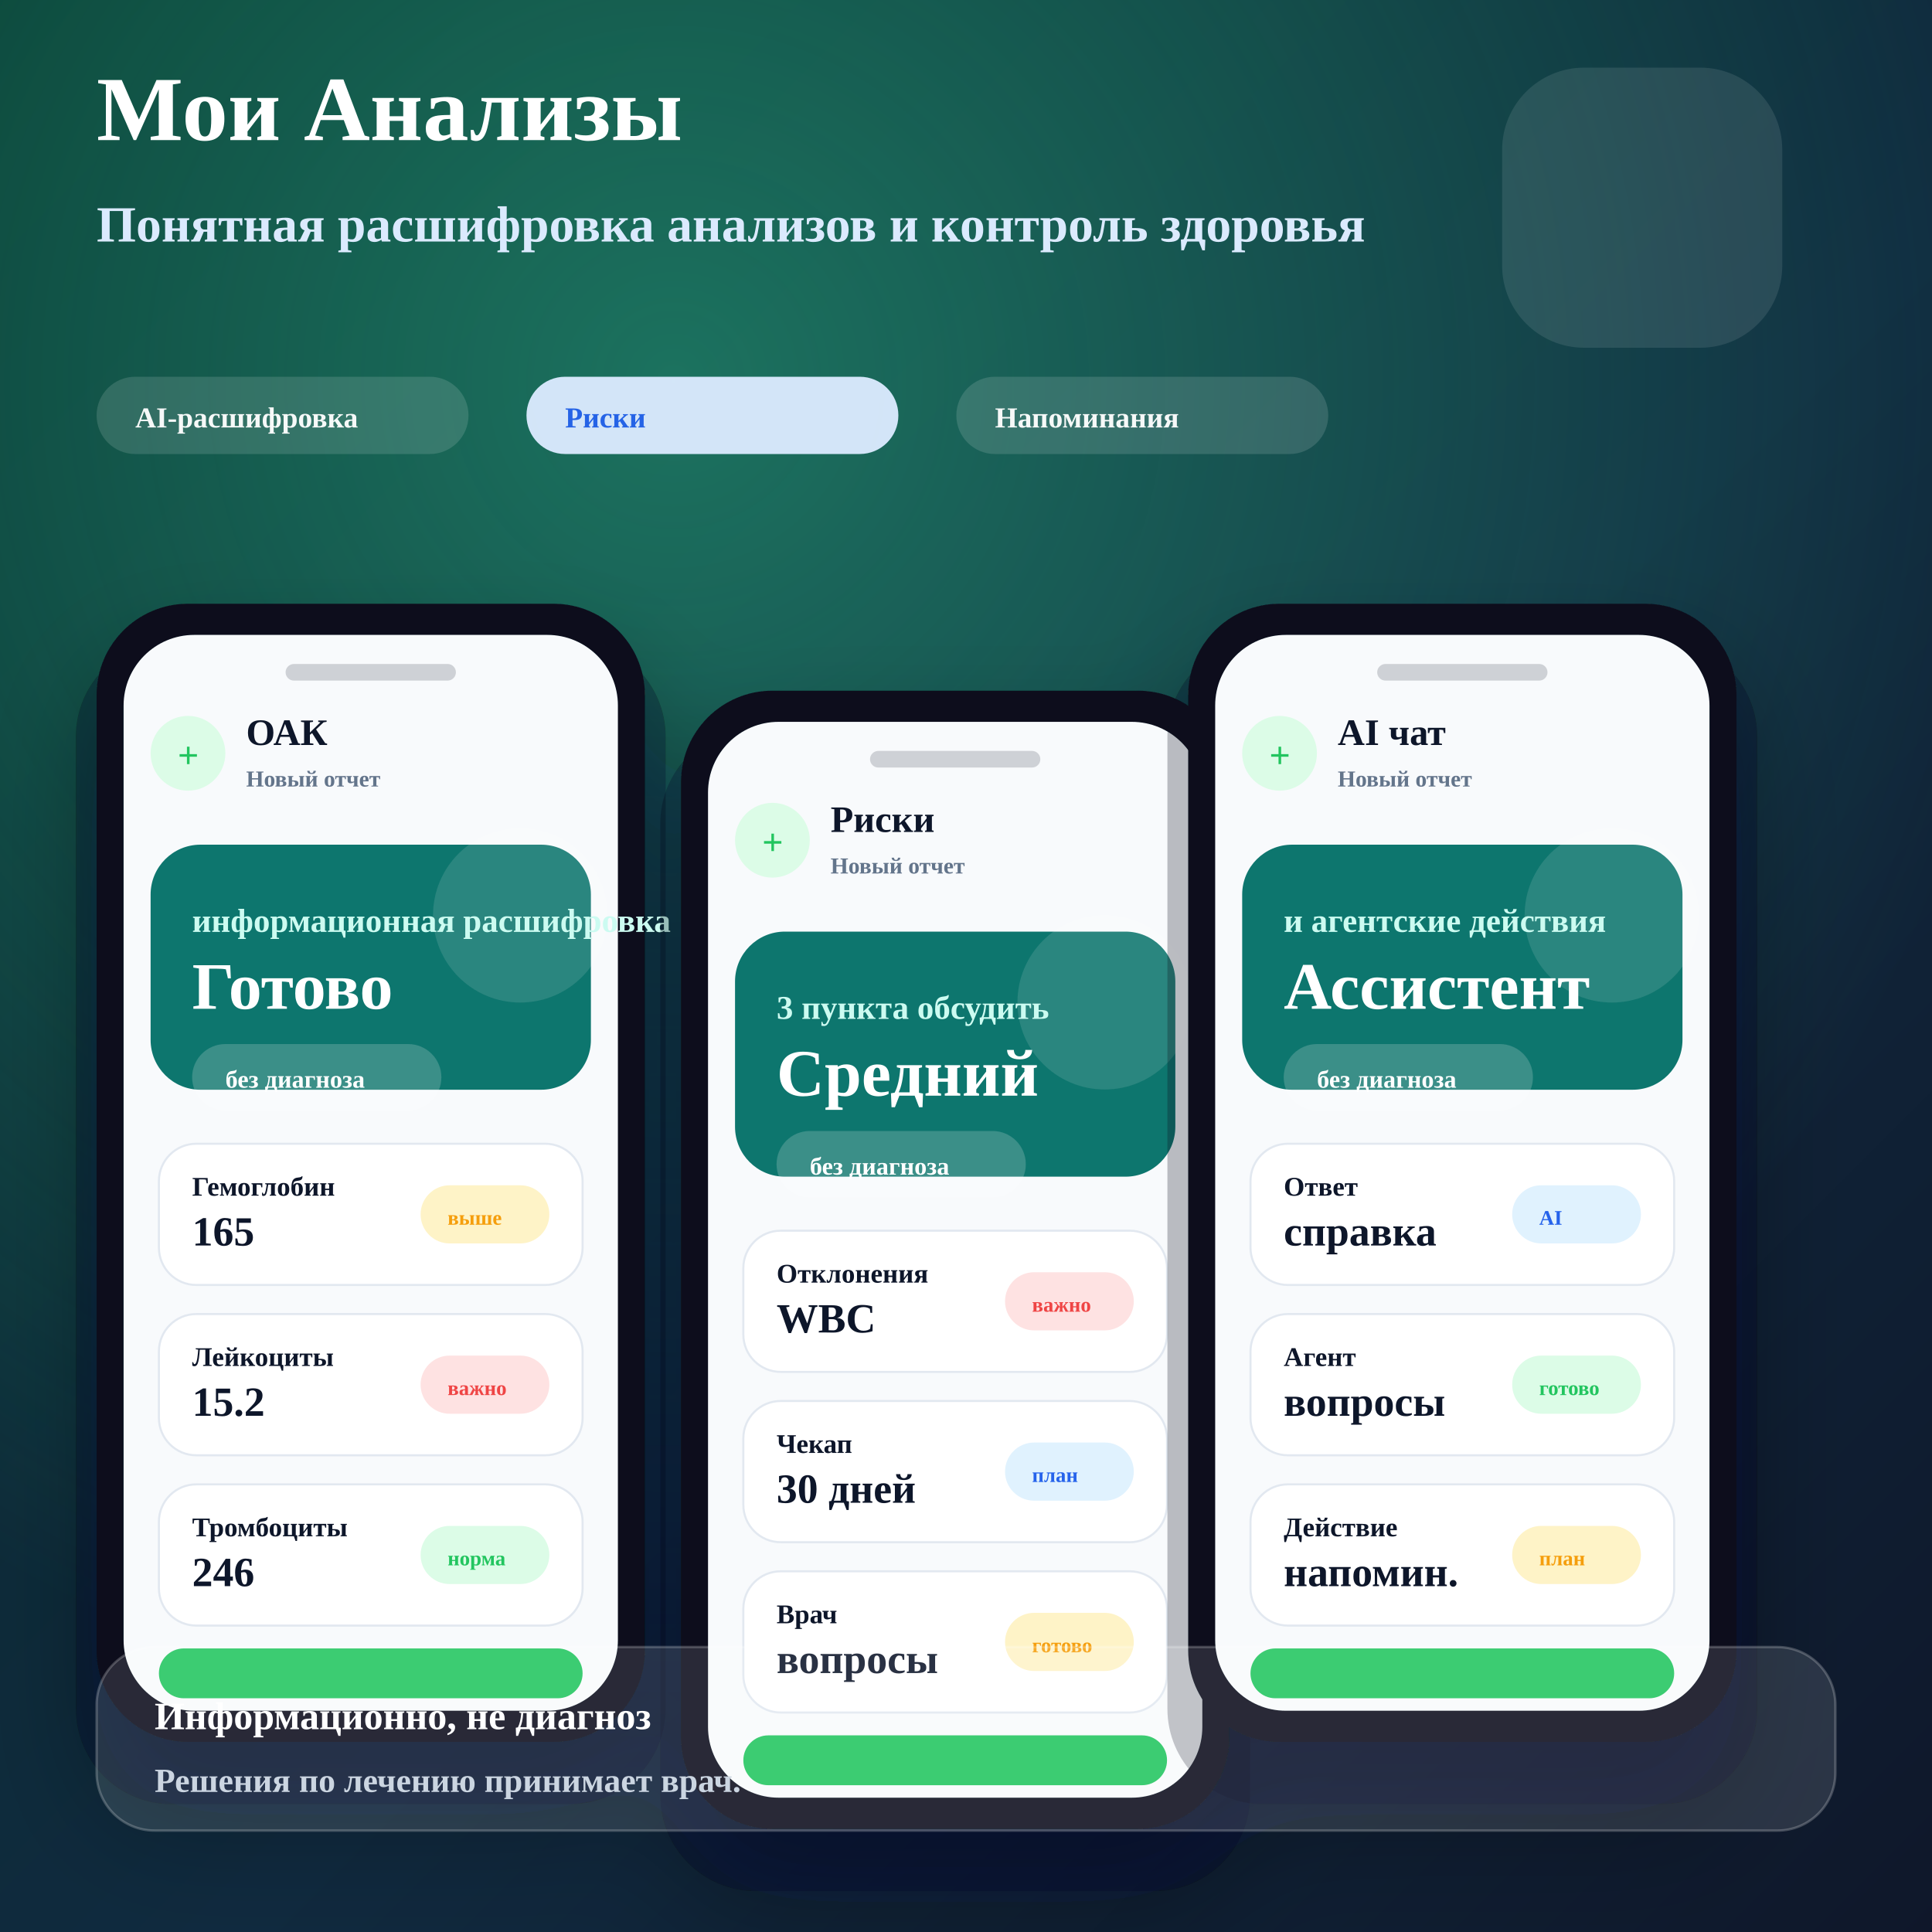
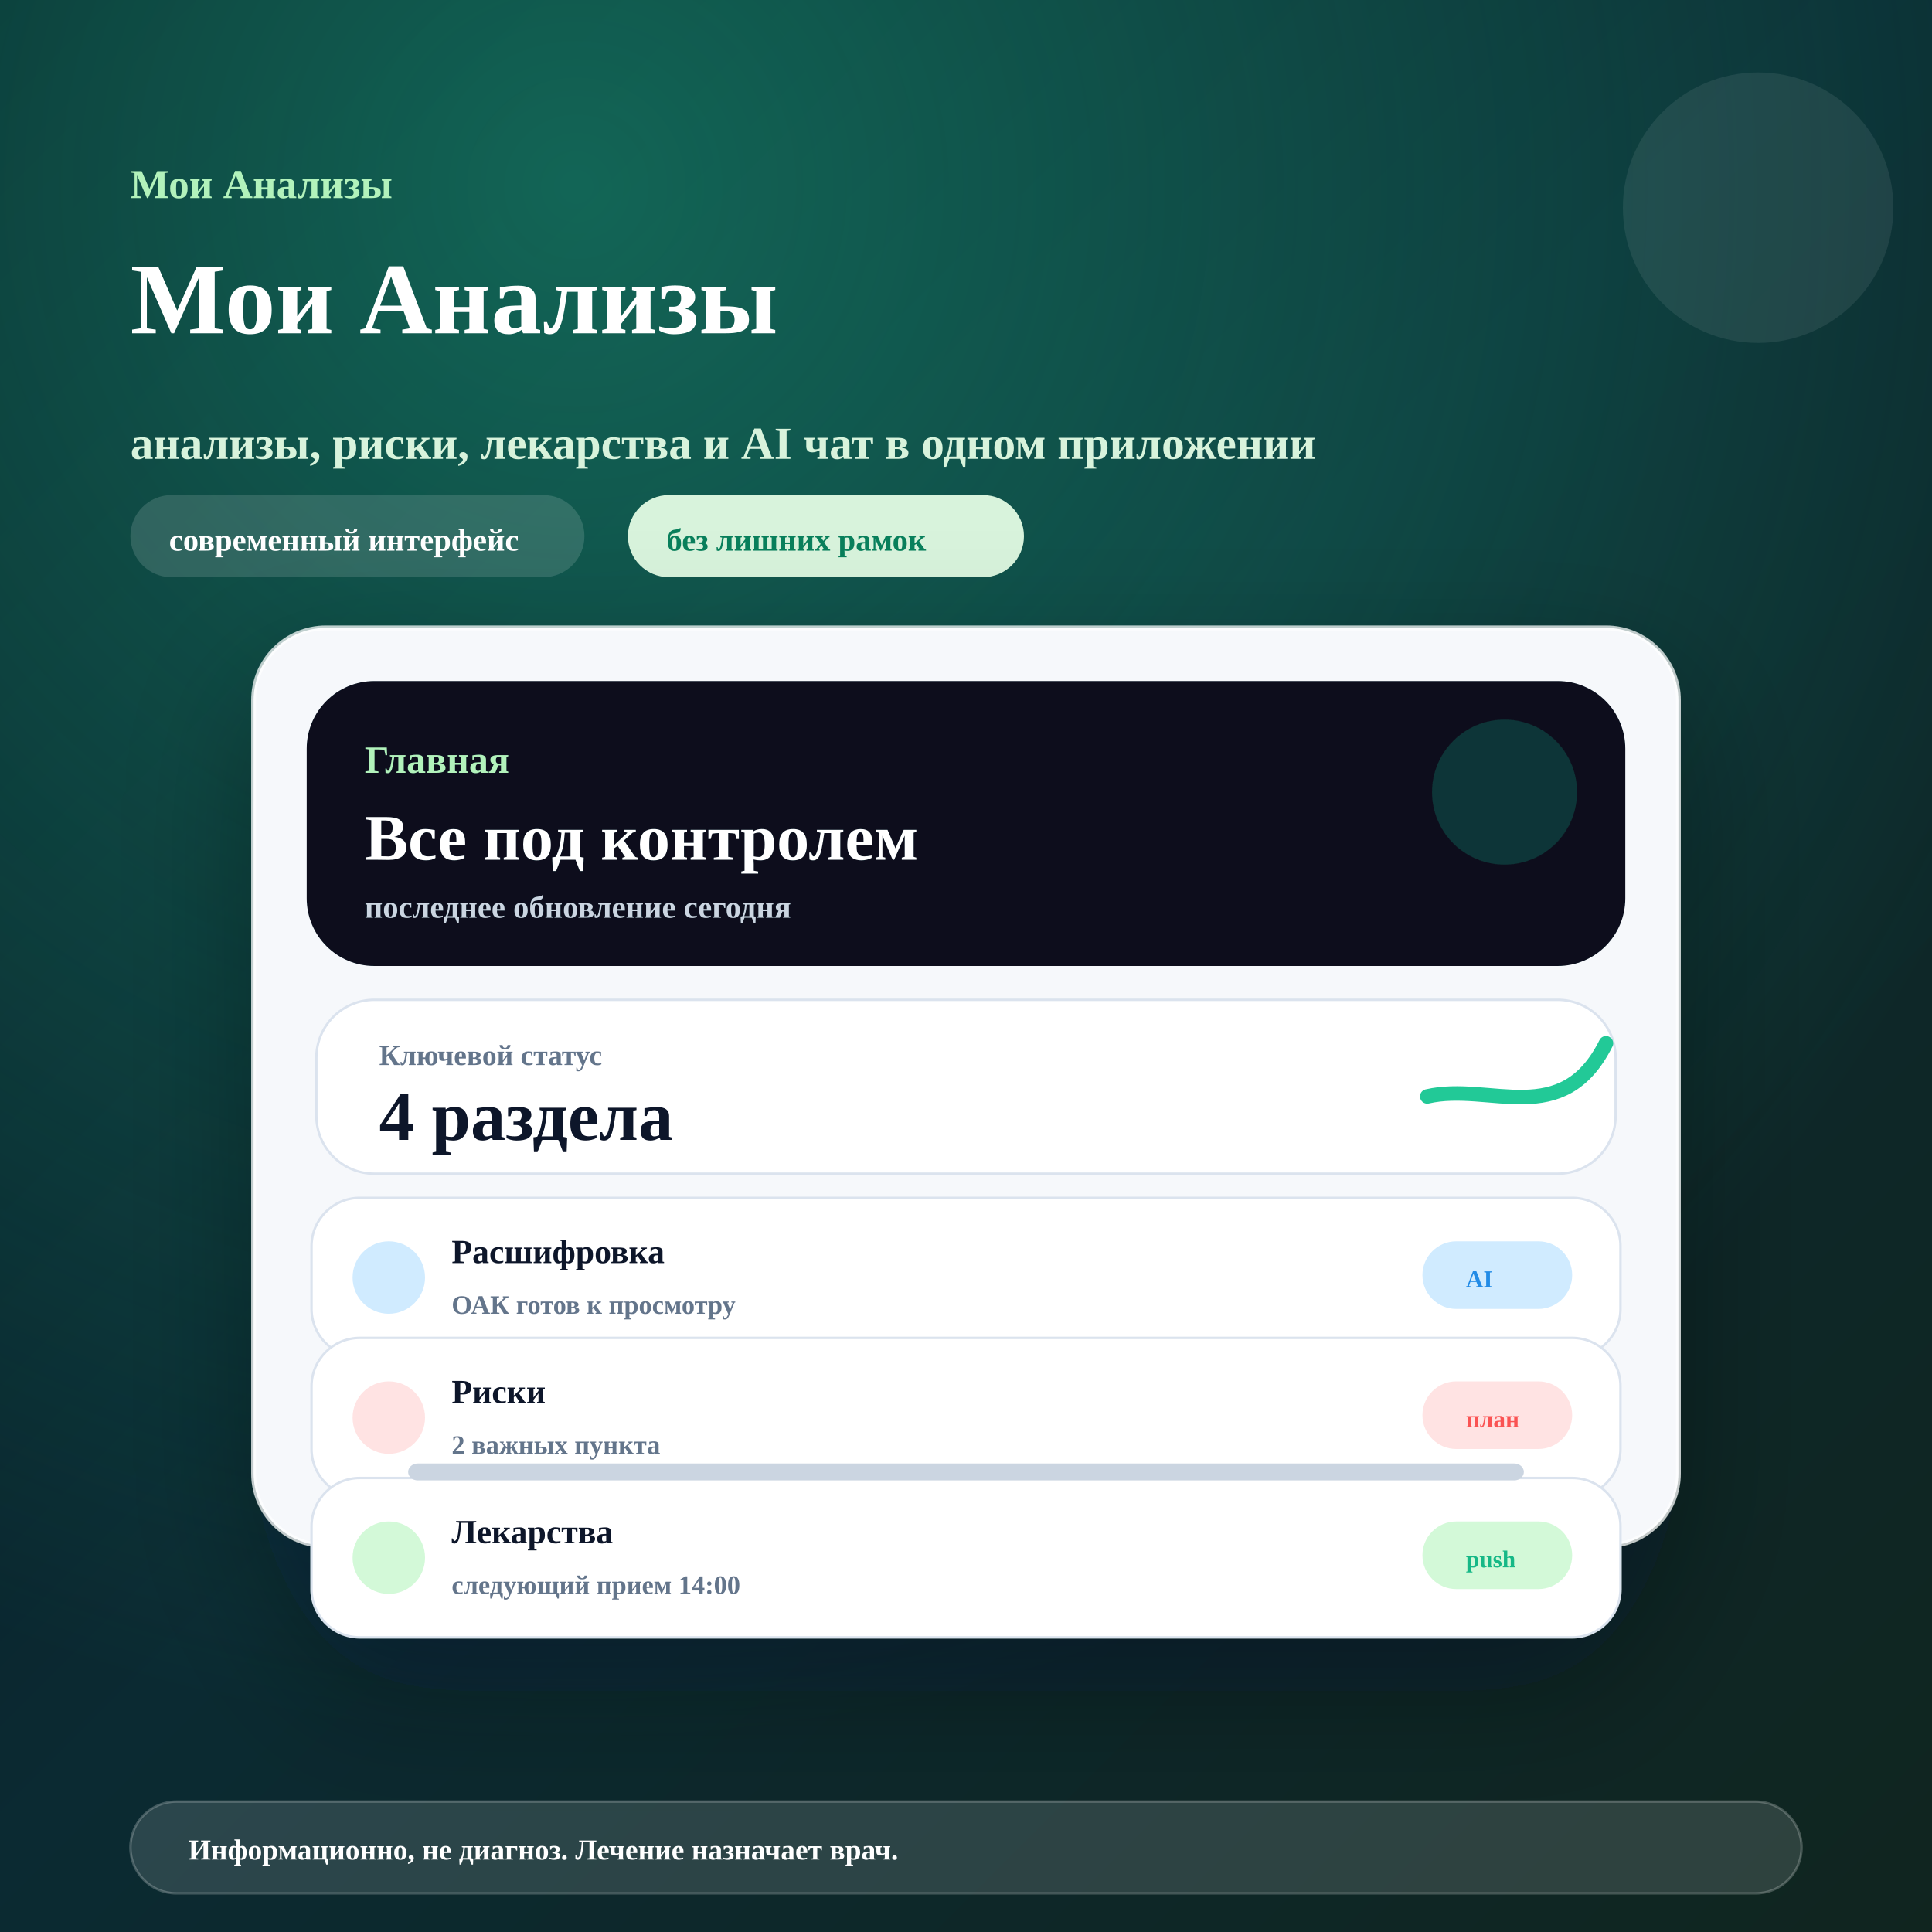
<svg xmlns="http://www.w3.org/2000/svg" width="800" height="800" viewBox="0 0 800 800">
  <defs>
    <linearGradient id="bg" x1="0" y1="0" x2="1" y2="1">
-       <stop offset="0" stop-color="#052e2b" />
-       <stop offset="0.56" stop-color="#102a3f" />
-       <stop offset="1" stop-color="#0f172a" />
+       <stop offset="0" stop-color="#06141f" />
+       <stop offset="0.48" stop-color="#0b2a32" />
+       <stop offset="1" stop-color="#10251f" />
    </linearGradient>
-     <radialGradient id="glow" cx="35%" cy="20%" r="70%">
-       <stop offset="0" stop-color="#34d399" stop-opacity="0.42" />
-       <stop offset="1" stop-color="#34d399" stop-opacity="0" />
+     <radialGradient id="wash" cx="30%" cy="10%" r="80%">
+       <stop offset="0" stop-color="#20c997" stop-opacity="0.42" />
+       <stop offset="1" stop-color="#20c997" stop-opacity="0" />
    </radialGradient>
-     <filter id="shadow" x="-30%" y="-30%" width="160%" height="160%">
-       <feDropShadow dx="0" dy="24" stdDeviation="22" flood-color="#020617" flood-opacity="0.35" />
+     <filter id="softShadow" x="-20%" y="-20%" width="140%" height="140%">
+       <feDropShadow dx="0" dy="22" stdDeviation="28" flood-color="#020617" flood-opacity="0.34" />
    </filter>
  </defs>
  <rect width="800" height="800" fill="url(#bg)" />
-   <rect width="800" height="800" fill="url(#glow)" />
-   <rect x="622" y="28" width="116" height="116" rx="34" fill="#ffffff" opacity="0.10" />
-   <text x="40" y="58" font-size="38" font-weight="900" fill="#ffffff">Мои Анализы</text>
-   <text x="40" y="100" font-size="21" font-weight="800" fill="#dbeafe">Понятная расшифровка анализов и контроль здоровья</text>
-   <g opacity="0.96">
-     <rect x="40" y="156" width="154" height="32" rx="16" fill="rgba(255,255,255,0.14)" />
-     <text x="56" y="177" font-size="12" font-weight="800" fill="#ffffff">AI-расшифровка</text>
-     <rect x="218" y="156" width="154" height="32" rx="16" fill="#dbeafe" />
-     <text x="234" y="177" font-size="12" font-weight="800" fill="#2563eb">Риски</text>
-     <rect x="396" y="156" width="154" height="32" rx="16" fill="rgba(255,255,255,0.14)" />
-     <text x="412" y="177" font-size="12" font-weight="800" fill="#ffffff">Напоминания</text>
-   </g>
-   <g filter="url(#shadow)">
-     <g transform="translate(40 250) scale(0.86)">
-       <rect x="-10" y="18" width="284" height="560" rx="46" fill="#020617" opacity="0.26" />
-       <rect width="264" height="548" rx="44" fill="#08111f" />
-       <rect x="13" y="15" width="238" height="518" rx="34" fill="#f8fafc" />
-       <rect x="91" y="29" width="82" height="8" rx="4" fill="#111827" opacity="0.18" />
-       <circle cx="44" cy="72" r="18" fill="#dcfce7" />
-       <text x="39" y="79" font-size="18" font-weight="900" fill="#22c55e">+</text>
-       <text x="72" y="68" font-size="18" font-weight="900" fill="#0f172a">ОАК</text>
-       <text x="72" y="88" font-size="11" font-weight="700" fill="#64748b">Новый отчет</text>
-       <rect x="26" y="116" width="212" height="118" rx="24" fill="#0f766e" />
-       <circle cx="204" cy="150" r="42" fill="#ffffff" opacity="0.12" />
-       <text x="46" y="158" font-size="16" font-weight="800" fill="#ccfbf1">информационная расшифровка</text>
-       <text x="46" y="195" font-size="32" font-weight="900" fill="#ffffff">Готово</text>
-       <rect x="46" y="212" width="120" height="32" rx="16" fill="rgba(255,255,255,0.18)" />
-       <text x="62" y="233" font-size="12" font-weight="800" fill="#ffffff">без диагноза</text>
-       <rect x="30" y="260" width="204" height="68" rx="18" fill="#fff" stroke="#e2e8f0" />
-       <text x="46" y="285" font-size="13" font-weight="800" fill="#0f172a">Гемоглобин</text>
-       <text x="46" y="309" font-size="20" font-weight="900" fill="#0f172a">165</text>
-       <rect x="156" y="280" width="62" height="28" rx="14" fill="#fef3c7" />
-       <text x="169" y="299" font-size="10" font-weight="900" fill="#f59e0b">выше</text>
-       <rect x="30" y="342" width="204" height="68" rx="18" fill="#fff" stroke="#e2e8f0" />
-       <text x="46" y="367" font-size="13" font-weight="800" fill="#0f172a">Лейкоциты</text>
-       <text x="46" y="391" font-size="20" font-weight="900" fill="#0f172a">15.2</text>
-       <rect x="156" y="362" width="62" height="28" rx="14" fill="#fee2e2" />
-       <text x="169" y="381" font-size="10" font-weight="900" fill="#ef4444">важно</text>
-       <rect x="30" y="424" width="204" height="68" rx="18" fill="#fff" stroke="#e2e8f0" />
-       <text x="46" y="449" font-size="13" font-weight="800" fill="#0f172a">Тромбоциты</text>
-       <text x="46" y="473" font-size="20" font-weight="900" fill="#0f172a">246</text>
-       <rect x="156" y="444" width="62" height="28" rx="14" fill="#dcfce7" />
-       <text x="169" y="463" font-size="10" font-weight="900" fill="#22c55e">норма</text>
-       <rect x="30" y="503" width="204" height="24" rx="12" fill="#22c55e" />
-     </g>
-     <g transform="translate(282 286) scale(0.86)">
-       <rect x="-10" y="18" width="284" height="560" rx="46" fill="#020617" opacity="0.26" />
-       <rect width="264" height="548" rx="44" fill="#08111f" />
-       <rect x="13" y="15" width="238" height="518" rx="34" fill="#f8fafc" />
-       <rect x="91" y="29" width="82" height="8" rx="4" fill="#111827" opacity="0.18" />
-       <circle cx="44" cy="72" r="18" fill="#dcfce7" />
-       <text x="39" y="79" font-size="18" font-weight="900" fill="#22c55e">+</text>
-       <text x="72" y="68" font-size="18" font-weight="900" fill="#0f172a">Риски</text>
-       <text x="72" y="88" font-size="11" font-weight="700" fill="#64748b">Новый отчет</text>
-       <rect x="26" y="116" width="212" height="118" rx="24" fill="#0f766e" />
-       <circle cx="204" cy="150" r="42" fill="#ffffff" opacity="0.12" />
-       <text x="46" y="158" font-size="16" font-weight="800" fill="#ccfbf1">3 пункта обсудить</text>
-       <text x="46" y="195" font-size="32" font-weight="900" fill="#ffffff">Средний</text>
-       <rect x="46" y="212" width="120" height="32" rx="16" fill="rgba(255,255,255,0.18)" />
-       <text x="62" y="233" font-size="12" font-weight="800" fill="#ffffff">без диагноза</text>
-       <rect x="30" y="260" width="204" height="68" rx="18" fill="#fff" stroke="#e2e8f0" />
-       <text x="46" y="285" font-size="13" font-weight="800" fill="#0f172a">Отклонения</text>
-       <text x="46" y="309" font-size="20" font-weight="900" fill="#0f172a">WBC</text>
-       <rect x="156" y="280" width="62" height="28" rx="14" fill="#fee2e2" />
-       <text x="169" y="299" font-size="10" font-weight="900" fill="#ef4444">важно</text>
-       <rect x="30" y="342" width="204" height="68" rx="18" fill="#fff" stroke="#e2e8f0" />
-       <text x="46" y="367" font-size="13" font-weight="800" fill="#0f172a">Чекап</text>
-       <text x="46" y="391" font-size="20" font-weight="900" fill="#0f172a">30 дней</text>
-       <rect x="156" y="362" width="62" height="28" rx="14" fill="#e0f2fe" />
-       <text x="169" y="381" font-size="10" font-weight="900" fill="#2563eb">план</text>
-       <rect x="30" y="424" width="204" height="68" rx="18" fill="#fff" stroke="#e2e8f0" />
-       <text x="46" y="449" font-size="13" font-weight="800" fill="#0f172a">Врач</text>
-       <text x="46" y="473" font-size="20" font-weight="900" fill="#0f172a">вопросы</text>
-       <rect x="156" y="444" width="62" height="28" rx="14" fill="#fef3c7" />
-       <text x="169" y="463" font-size="10" font-weight="900" fill="#f59e0b">готово</text>
-       <rect x="30" y="503" width="204" height="24" rx="12" fill="#22c55e" />
-     </g>
-     <g transform="translate(492 250) scale(0.86)">
-       <rect x="-10" y="18" width="284" height="560" rx="46" fill="#020617" opacity="0.26" />
-       <rect width="264" height="548" rx="44" fill="#08111f" />
-       <rect x="13" y="15" width="238" height="518" rx="34" fill="#f8fafc" />
-       <rect x="91" y="29" width="82" height="8" rx="4" fill="#111827" opacity="0.18" />
-       <circle cx="44" cy="72" r="18" fill="#dcfce7" />
-       <text x="39" y="79" font-size="18" font-weight="900" fill="#22c55e">+</text>
-       <text x="72" y="68" font-size="18" font-weight="900" fill="#0f172a">AI чат</text>
-       <text x="72" y="88" font-size="11" font-weight="700" fill="#64748b">Новый отчет</text>
-       <rect x="26" y="116" width="212" height="118" rx="24" fill="#0f766e" />
-       <circle cx="204" cy="150" r="42" fill="#ffffff" opacity="0.12" />
-       <text x="46" y="158" font-size="16" font-weight="800" fill="#ccfbf1">и агентские действия</text>
-       <text x="46" y="195" font-size="32" font-weight="900" fill="#ffffff">Ассистент</text>
-       <rect x="46" y="212" width="120" height="32" rx="16" fill="rgba(255,255,255,0.18)" />
-       <text x="62" y="233" font-size="12" font-weight="800" fill="#ffffff">без диагноза</text>
-       <rect x="30" y="260" width="204" height="68" rx="18" fill="#fff" stroke="#e2e8f0" />
-       <text x="46" y="285" font-size="13" font-weight="800" fill="#0f172a">Ответ</text>
-       <text x="46" y="309" font-size="20" font-weight="900" fill="#0f172a">справка</text>
-       <rect x="156" y="280" width="62" height="28" rx="14" fill="#e0f2fe" />
-       <text x="169" y="299" font-size="10" font-weight="900" fill="#2563eb">AI</text>
-       <rect x="30" y="342" width="204" height="68" rx="18" fill="#fff" stroke="#e2e8f0" />
-       <text x="46" y="367" font-size="13" font-weight="800" fill="#0f172a">Агент</text>
-       <text x="46" y="391" font-size="20" font-weight="900" fill="#0f172a">вопросы</text>
-       <rect x="156" y="362" width="62" height="28" rx="14" fill="#dcfce7" />
-       <text x="169" y="381" font-size="10" font-weight="900" fill="#22c55e">готово</text>
-       <rect x="30" y="424" width="204" height="68" rx="18" fill="#fff" stroke="#e2e8f0" />
-       <text x="46" y="449" font-size="13" font-weight="800" fill="#0f172a">Действие</text>
-       <text x="46" y="473" font-size="20" font-weight="900" fill="#0f172a">напомин.</text>
-       <rect x="156" y="444" width="62" height="28" rx="14" fill="#fef3c7" />
-       <text x="169" y="463" font-size="10" font-weight="900" fill="#f59e0b">план</text>
-       <rect x="30" y="503" width="204" height="24" rx="12" fill="#22c55e" />
+   <rect width="800" height="800" fill="url(#wash)" />
+   <circle cx="728" cy="86" r="56" fill="#ffffff" opacity="0.08" />
+   <text x="54" y="82" font-size="17" font-weight="900" fill="#b2f2bb">Мои Анализы</text>
+   <text x="54" y="138" font-size="42" font-weight="900" fill="#ffffff">Мои Анализы</text>
+   <text x="54" y="190" font-size="19" font-weight="800" fill="#d8f3dc">анализы, риски, лекарства и AI чат в одном приложении</text>
+   <rect x="54" y="205" width="188" height="34" rx="17" fill="rgba(255,255,255,0.14)" />
+   <text x="70" y="228" font-size="13" font-weight="800" fill="#ffffff">современный интерфейс</text>
+   <rect x="260" y="205" width="164" height="34" rx="17" fill="#d8f3dc" />
+   <text x="276" y="228" font-size="13" font-weight="800" fill="#087f5b">без лишних рамок</text>
+   <g filter="url(#softShadow)">
+     <g>
+       <rect x="105" y="260" width="590" height="380" rx="30" fill="#f6f8fb" stroke="rgba(255,255,255,0.72)" stroke-width="2" />
+       <rect x="127" y="282" width="546" height="118" rx="28" fill="#07111f" />
+       <circle cx="623" cy="328" r="30" fill="#20c997" opacity="0.2" />
+       <text x="151" y="320" font-size="16" font-weight="900" fill="#b2f2bb">Главная</text>
+       <text x="151" y="356" font-size="27" font-weight="900" fill="#ffffff">Все под контролем</text>
+       <text x="151" y="380" font-size="13" font-weight="800" fill="#cbd5e1">последнее обновление сегодня</text>
+       <rect x="131" y="414" width="538" height="72" rx="24" fill="#ffffff" stroke="#dbe3ee" />
+       <text x="157" y="441" font-size="12" font-weight="900" fill="#64748b">Ключевой статус</text>
+       <text x="157" y="472" font-size="29" font-weight="900" fill="#0f172a">4 раздела</text>
+       <path d="M 591 454 C 617 448, 647 468, 665 432" fill="none" stroke="#20c997" stroke-width="6" stroke-linecap="round" />
+       <rect x="129" y="496" width="542" height="66" rx="20" fill="#ffffff" stroke="#dbe3ee" />
+       <circle cx="161" cy="529" r="15" fill="#d0ebff" />
+       <text x="187" y="523" font-size="14" font-weight="900" fill="#0f172a">Расшифровка</text>
+       <text x="187" y="544" font-size="11" font-weight="700" fill="#64748b">ОАК готов к просмотру</text>
+       <rect x="589" y="514" width="62" height="28" rx="14" fill="#d0ebff" />
+       <text x="607" y="533" font-size="10" font-weight="900" fill="#228be6">AI</text>
+       <rect x="129" y="554" width="542" height="66" rx="20" fill="#ffffff" stroke="#dbe3ee" />
+       <circle cx="161" cy="587" r="15" fill="#ffe3e3" />
+       <text x="187" y="581" font-size="14" font-weight="900" fill="#0f172a">Риски</text>
+       <text x="187" y="602" font-size="11" font-weight="700" fill="#64748b">2 важных пункта</text>
+       <rect x="589" y="572" width="62" height="28" rx="14" fill="#ffe3e3" />
+       <text x="607" y="591" font-size="10" font-weight="900" fill="#fa5252">план</text>
+       <rect x="129" y="612" width="542" height="66" rx="20" fill="#ffffff" stroke="#dbe3ee" />
+       <circle cx="161" cy="645" r="15" fill="#d3f9d8" />
+       <text x="187" y="639" font-size="14" font-weight="900" fill="#0f172a">Лекарства</text>
+       <text x="187" y="660" font-size="11" font-weight="700" fill="#64748b">следующий прием 14:00</text>
+       <rect x="589" y="630" width="62" height="28" rx="14" fill="#d3f9d8" />
+       <text x="607" y="649" font-size="10" font-weight="900" fill="#12b886">push</text>
+       <rect x="169" y="606" width="462" height="7" rx="4" fill="#cbd5e1" />
    </g>
  </g>
-   <rect x="40" y="682" width="720" height="76" rx="24" fill="rgba(255,255,255,0.12)" stroke="rgba(255,255,255,0.22)" />
-   <text x="64" y="716" font-size="16" font-weight="900" fill="#ffffff">Информационно, не диагноз</text>
-   <text x="64" y="742" font-size="14" font-weight="700" fill="#cbd5e1">Решения по лечению принимает врач.</text>
+   <rect x="54" y="746" width="692" height="38" rx="19" fill="rgba(255,255,255,0.13)" stroke="rgba(255,255,255,0.22)" />
+   <text x="78" y="770" font-size="12" font-weight="900" fill="#ffffff">Информационно, не диагноз. Лечение назначает врач.</text>
</svg>
